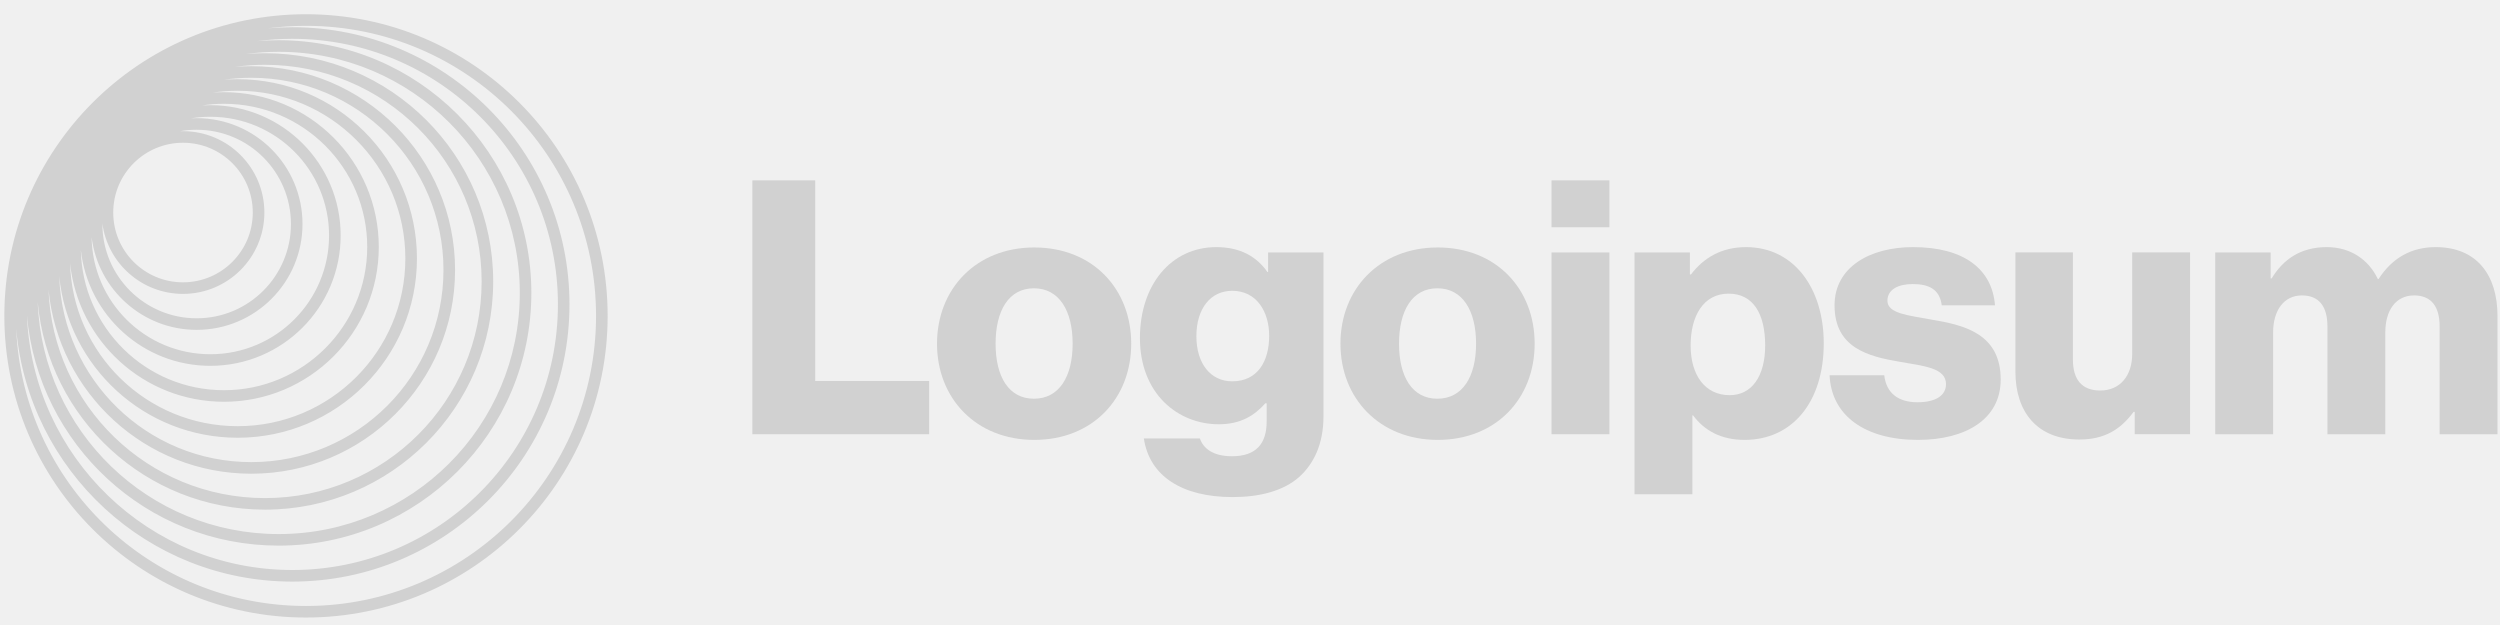
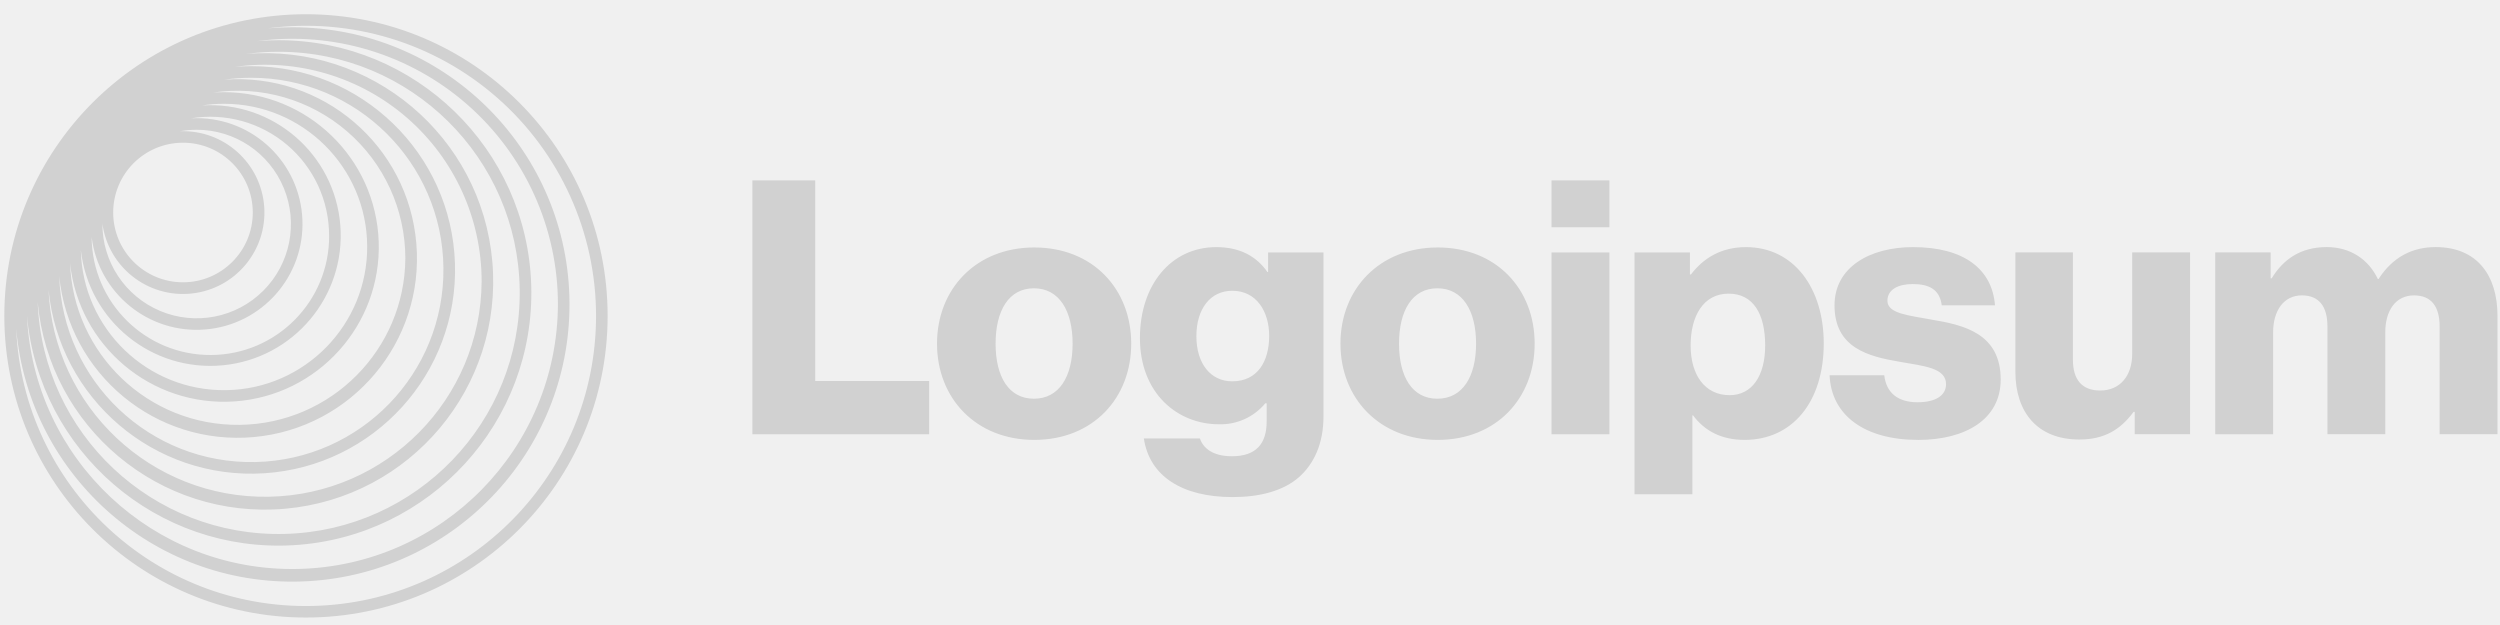
- <svg xmlns="http://www.w3.org/2000/svg" width="72" height="18" viewBox="0 0 72 18" fill="none">
-   <g clip-path="url(#clip0_43_1846)">
-     <path d="M21.668 12.506H26.76V10.972H23.478V5.195H21.668V12.506Z" fill="#D1D1D1" />
-     <path d="M29.777 11.483C29.051 11.483 28.673 10.849 28.673 9.898C28.673 8.947 29.051 8.303 29.777 8.303C30.503 8.303 30.892 8.947 30.892 9.898C30.892 10.849 30.503 11.483 29.777 11.483ZM29.787 12.669C31.474 12.669 32.579 11.473 32.579 9.898C32.579 8.323 31.474 7.127 29.787 7.127C28.11 7.127 26.986 8.323 26.986 9.898C26.986 11.473 28.11 12.669 29.787 12.669Z" fill="#D1D1D1" />
-     <path d="M35.499 14.316C36.276 14.316 36.961 14.142 37.421 13.733C37.84 13.354 38.116 12.782 38.116 11.994V7.271H36.521V7.833H36.501C36.194 7.393 35.724 7.117 35.029 7.117C33.73 7.117 32.83 8.201 32.83 9.735C32.83 11.34 33.924 12.219 35.1 12.219C35.734 12.219 36.133 11.964 36.44 11.616H36.48V12.138C36.48 12.771 36.184 13.14 35.478 13.14C34.926 13.14 34.65 12.905 34.558 12.628H32.943C33.106 13.722 34.057 14.316 35.499 14.316ZM35.489 10.982C34.865 10.982 34.456 10.471 34.456 9.684C34.456 8.886 34.865 8.375 35.489 8.375C36.184 8.375 36.552 8.968 36.552 9.673C36.552 10.41 36.215 10.982 35.489 10.982Z" fill="#D1D1D1" />
-     <path d="M41.396 11.483C40.67 11.483 40.292 10.849 40.292 9.898C40.292 8.947 40.67 8.303 41.396 8.303C42.122 8.303 42.511 8.947 42.511 9.898C42.511 10.849 42.122 11.483 41.396 11.483ZM41.406 12.669C43.093 12.669 44.198 11.473 44.198 9.898C44.198 8.323 43.093 7.127 41.406 7.127C39.73 7.127 38.605 8.323 38.605 9.898C38.605 11.473 39.73 12.669 41.406 12.669Z" fill="#D1D1D1" />
-     <path d="M44.684 12.506H46.351V7.271H44.684V12.506ZM44.684 6.545H46.351V5.195H44.684V6.545Z" fill="#D1D1D1" />
-     <path d="M47.074 14.234H48.741V11.964H48.761C49.089 12.403 49.569 12.669 50.244 12.669C51.614 12.669 52.524 11.585 52.524 9.888C52.524 8.313 51.675 7.117 50.285 7.117C49.569 7.117 49.058 7.434 48.7 7.904H48.669V7.271H47.074V14.234ZM49.815 11.381C49.099 11.381 48.69 10.798 48.69 9.949C48.69 9.101 49.058 8.457 49.784 8.457C50.5 8.457 50.837 9.05 50.837 9.949C50.837 10.839 50.449 11.381 49.815 11.381Z" fill="#D1D1D1" />
-     <path d="M55.238 12.669C56.608 12.669 57.62 12.076 57.62 10.931C57.62 9.592 56.536 9.356 55.616 9.203C54.951 9.08 54.358 9.029 54.358 8.661C54.358 8.334 54.675 8.181 55.084 8.181C55.544 8.181 55.861 8.324 55.923 8.794H57.456C57.375 7.761 56.577 7.117 55.094 7.117C53.857 7.117 52.835 7.69 52.835 8.794C52.835 10.021 53.806 10.266 54.716 10.42C55.411 10.543 56.045 10.594 56.045 11.064C56.045 11.401 55.728 11.585 55.227 11.585C54.675 11.585 54.328 11.33 54.266 10.808H52.692C52.743 11.964 53.704 12.669 55.238 12.669Z" fill="#D1D1D1" />
-     <path d="M59.884 12.658C60.61 12.658 61.07 12.372 61.448 11.861H61.479V12.505H63.074V7.27H61.407V10.194C61.407 10.818 61.06 11.247 60.487 11.247C59.956 11.247 59.7 10.93 59.7 10.357V7.27H58.044V10.705C58.044 11.871 58.677 12.658 59.884 12.658Z" fill="#D1D1D1" />
-     <path d="M63.799 12.506H65.466V9.571C65.466 8.947 65.772 8.508 66.294 8.508C66.795 8.508 67.03 8.835 67.03 9.397V12.506H68.697V9.571C68.697 8.947 68.993 8.508 69.525 8.508C70.026 8.508 70.261 8.835 70.261 9.397V12.506H71.928V9.101C71.928 7.925 71.335 7.117 70.148 7.117C69.474 7.117 68.911 7.403 68.502 8.037H68.482C68.216 7.475 67.695 7.117 67.009 7.117C66.253 7.117 65.752 7.475 65.425 8.017H65.394V7.271H63.799V12.506Z" fill="#D1D1D1" />
-     <path fill-rule="evenodd" clip-rule="evenodd" d="M8.812 0.41C13.61 0.41 17.5 4.3 17.5 9.098C17.5 13.896 13.61 17.785 8.812 17.785C4.014 17.785 0.125 13.896 0.125 9.098C0.125 4.3 4.014 0.41 8.812 0.41ZM17.166 9.098C17.166 4.484 13.426 0.744 8.812 0.744C8.44 0.744 8.074 0.768 7.714 0.815C7.946 0.795 8.181 0.784 8.419 0.784C12.827 0.784 16.401 4.358 16.401 8.767C16.401 13.176 12.827 16.75 8.419 16.75C4.245 16.75 0.819 13.546 0.466 9.464C0.658 13.908 4.321 17.452 8.812 17.452C13.426 17.452 17.166 13.711 17.166 9.098ZM16.068 8.767C16.068 4.543 12.643 1.118 8.419 1.118C8.076 1.118 7.738 1.14 7.407 1.184C7.611 1.167 7.817 1.158 8.025 1.158C12.045 1.158 15.303 4.417 15.303 8.436C15.303 12.456 12.045 15.714 8.025 15.714C4.225 15.714 1.105 12.801 0.776 9.086C0.943 13.162 4.301 16.416 8.419 16.416C12.643 16.416 16.068 12.992 16.068 8.767ZM8.025 1.492C11.861 1.492 14.97 4.601 14.97 8.436C14.97 12.271 11.861 15.381 8.025 15.381C4.279 15.381 1.225 12.414 1.086 8.701C1.387 12.052 4.203 14.678 7.632 14.678C11.262 14.678 14.204 11.736 14.204 8.106C14.204 4.476 11.262 1.533 7.632 1.533C7.444 1.533 7.258 1.541 7.074 1.556C7.385 1.514 7.703 1.492 8.025 1.492ZM13.871 8.106C13.871 4.66 11.078 1.866 7.632 1.866C7.341 1.866 7.054 1.886 6.774 1.925C6.927 1.913 7.082 1.907 7.238 1.907C10.479 1.907 13.106 4.534 13.106 7.775C13.106 11.015 10.479 13.643 7.238 13.643C4.188 13.643 1.681 11.315 1.397 8.339C1.52 11.677 4.264 14.345 7.632 14.345C11.078 14.345 13.871 11.552 13.871 8.106ZM7.238 2.24C10.294 2.24 12.772 4.718 12.772 7.775C12.772 10.831 10.294 13.309 7.238 13.309C4.242 13.309 1.801 10.928 1.706 7.955C1.963 10.566 4.165 12.607 6.845 12.607C9.696 12.607 12.008 10.295 12.008 7.444C12.008 4.592 9.696 2.281 6.845 2.281C6.714 2.281 6.584 2.286 6.456 2.295C6.711 2.259 6.972 2.24 7.238 2.24ZM11.674 7.444C11.674 4.776 9.512 2.614 6.845 2.614C6.601 2.614 6.362 2.632 6.128 2.667C6.235 2.659 6.342 2.655 6.451 2.655C8.913 2.655 10.909 4.651 10.909 7.113C10.909 9.575 8.913 11.571 6.451 11.571C4.144 11.571 2.246 9.819 2.017 7.572C2.085 10.18 4.22 12.274 6.845 12.274C9.512 12.274 11.674 10.111 11.674 7.444ZM6.451 2.989C8.729 2.989 10.576 4.835 10.576 7.113C10.576 9.391 8.729 11.238 6.451 11.238C4.202 11.238 2.374 9.438 2.328 7.2C2.535 9.076 4.126 10.536 6.058 10.536C8.13 10.536 9.811 8.855 9.811 6.782C9.811 4.71 8.13 3.029 6.058 3.029C5.978 3.029 5.9 3.032 5.822 3.037C6.027 3.005 6.237 2.989 6.451 2.989ZM9.477 6.782C9.477 4.894 7.946 3.363 6.058 3.363C5.868 3.363 5.682 3.378 5.501 3.408C5.555 3.405 5.609 3.403 5.664 3.403C7.347 3.403 8.712 4.768 8.712 6.452C8.712 8.135 7.347 9.5 5.664 9.5C4.107 9.5 2.823 8.333 2.638 6.826C2.662 8.695 4.184 10.202 6.058 10.202C7.946 10.202 9.477 8.671 9.477 6.782ZM5.664 3.737C7.163 3.737 8.379 4.952 8.379 6.452C8.379 7.951 7.163 9.167 5.664 9.167C4.164 9.167 2.949 7.951 2.949 6.452C2.949 6.448 2.949 6.445 2.949 6.441C3.105 7.584 4.085 8.464 5.27 8.464C6.564 8.464 7.614 7.415 7.614 6.121C7.614 4.827 6.564 3.778 5.27 3.778C5.241 3.778 5.212 3.778 5.183 3.779C5.339 3.751 5.5 3.737 5.664 3.737ZM7.28 6.121C7.28 5.011 6.38 4.111 5.27 4.111C4.16 4.111 3.261 5.011 3.261 6.121C3.261 7.231 4.16 8.131 5.27 8.131C6.38 8.131 7.28 7.231 7.28 6.121Z" fill="#D1D1D1" />
+ <svg xmlns="http://www.w3.org/2000/svg" width="72" height="18" fill="none" viewBox="0 0 72 18">
+   <g fill="#d1d1d1" clip-path="url(#a)">
+     <path d="M21.668 12.506h5.092v-1.534h-3.282V5.195h-1.81zM29.777 11.483c-.726 0-1.104-.634-1.104-1.585s.378-1.595 1.104-1.595 1.114.644 1.114 1.595c0 .95-.388 1.585-1.114 1.585m.01 1.186c1.687 0 2.792-1.197 2.792-2.771 0-1.575-1.105-2.771-2.792-2.771-1.677 0-2.801 1.196-2.801 2.77 0 1.576 1.124 2.772 2.801 2.772M35.499 14.316c.777 0 1.462-.174 1.922-.583.42-.379.695-.951.695-1.739V7.271h-1.595v.562h-.02c-.307-.44-.777-.716-1.472-.716-1.299 0-2.199 1.084-2.199 2.618 0 1.605 1.094 2.484 2.27 2.484a1.67 1.67 0 0 0 1.34-.603h.04v.522c0 .633-.296 1.002-1.002 1.002-.552 0-.828-.236-.92-.512h-1.615c.163 1.094 1.114 1.688 2.556 1.688m-.01-3.334c-.624 0-1.033-.511-1.033-1.298 0-.798.409-1.31 1.033-1.31.695 0 1.063.594 1.063 1.3 0 .736-.337 1.308-1.063 1.308M41.396 11.483c-.726 0-1.104-.634-1.104-1.585s.378-1.595 1.104-1.595 1.115.644 1.115 1.595c0 .95-.389 1.585-1.115 1.585m.01 1.186c1.687 0 2.792-1.197 2.792-2.771 0-1.575-1.105-2.771-2.792-2.771-1.676 0-2.801 1.196-2.801 2.77 0 1.576 1.125 2.772 2.801 2.772M44.684 12.506h1.667V7.271h-1.667zm0-5.961h1.667v-1.35h-1.667zM47.074 14.234h1.667v-2.27h.02c.328.44.808.705 1.483.705 1.37 0 2.28-1.084 2.28-2.78 0-1.575-.849-2.772-2.24-2.772-.715 0-1.226.317-1.584.787h-.03v-.633h-1.596zm2.74-2.853c-.715 0-1.124-.583-1.124-1.432 0-.848.368-1.492 1.094-1.492.716 0 1.053.593 1.053 1.492 0 .89-.389 1.432-1.022 1.432M55.238 12.67c1.37 0 2.382-.594 2.382-1.739 0-1.34-1.084-1.575-2.004-1.728-.665-.123-1.258-.174-1.258-.542 0-.327.317-.48.726-.48.46 0 .777.143.839.613h1.533c-.081-1.033-.879-1.677-2.362-1.677-1.237 0-2.26.573-2.26 1.677 0 1.227.972 1.472 1.882 1.626.695.123 1.33.174 1.33.644 0 .337-.318.521-.819.521-.552 0-.9-.255-.96-.777h-1.575c.05 1.156 1.012 1.861 2.546 1.861M59.884 12.658c.726 0 1.186-.286 1.564-.797h.031v.644h1.595V7.27h-1.667v2.924c0 .624-.347 1.053-.92 1.053-.532 0-.787-.317-.787-.89V7.27h-1.657v3.435c0 1.166.634 1.953 1.84 1.953M63.799 12.506h1.667V9.57c0-.624.306-1.063.828-1.063.5 0 .736.327.736.89v3.108h1.666V9.57c0-.624.297-1.063.829-1.063.5 0 .736.327.736.89v3.108h1.667V9.1c0-1.176-.593-1.984-1.78-1.984-.674 0-1.237.286-1.646.92h-.02c-.266-.562-.787-.92-1.473-.92-.756 0-1.257.358-1.584.9h-.031v-.746h-1.595z" />
+     <path fill-rule="evenodd" d="M8.812.41a8.687 8.687 0 1 1 0 17.375 8.687 8.687 0 0 1 0-17.375m8.354 8.688A8.354 8.354 0 0 0 7.714.815q.348-.03.705-.03a7.983 7.983 0 1 1-7.953 8.68 8.354 8.354 0 0 0 16.7-.367m-1.098-.33a7.65 7.65 0 0 0-8.661-7.584q.306-.026.618-.026A7.278 7.278 0 1 1 .776 9.086a7.65 7.65 0 0 0 15.292-.319M8.025 1.491a6.944 6.944 0 1 1-6.94 7.21 6.573 6.573 0 1 0 5.99-7.146q.466-.064.95-.064m5.846 6.614a6.24 6.24 0 0 0-7.097-6.181q.23-.018.464-.018a5.868 5.868 0 1 1-5.841 6.432 6.24 6.24 0 0 0 12.474-.233M7.238 2.24a5.534 5.534 0 1 1-5.532 5.715 5.164 5.164 0 1 0 4.75-5.66q.383-.055.782-.055m4.436 5.204a4.83 4.83 0 0 0-5.546-4.777q.16-.012.323-.012a4.458 4.458 0 1 1-4.434 4.917 4.83 4.83 0 0 0 9.657-.128M6.451 2.989A4.124 4.124 0 1 1 2.328 7.2a3.754 3.754 0 1 0 3.494-4.163q.307-.048.63-.048m3.026 3.793a3.42 3.42 0 0 0-3.976-3.374q.08-.005.163-.005a3.048 3.048 0 1 1-3.026 3.423 3.42 3.42 0 0 0 6.84-.044M5.664 3.737A2.715 2.715 0 1 1 2.949 6.44 2.344 2.344 0 1 0 5.183 3.78q.235-.042.48-.042M7.28 6.12a2.01 2.01 0 1 0-4.02 0 2.01 2.01 0 0 0 4.02 0" clip-rule="evenodd" />
  </g>
  <defs>
-     <clipPath id="clip0_43_1846">
-       <rect width="72" height="17.893" fill="white" />
+     <clipPath id="a">
+       <path fill="#fff" d="M0 0h72v17.893H0z" />
    </clipPath>
  </defs>
</svg>
